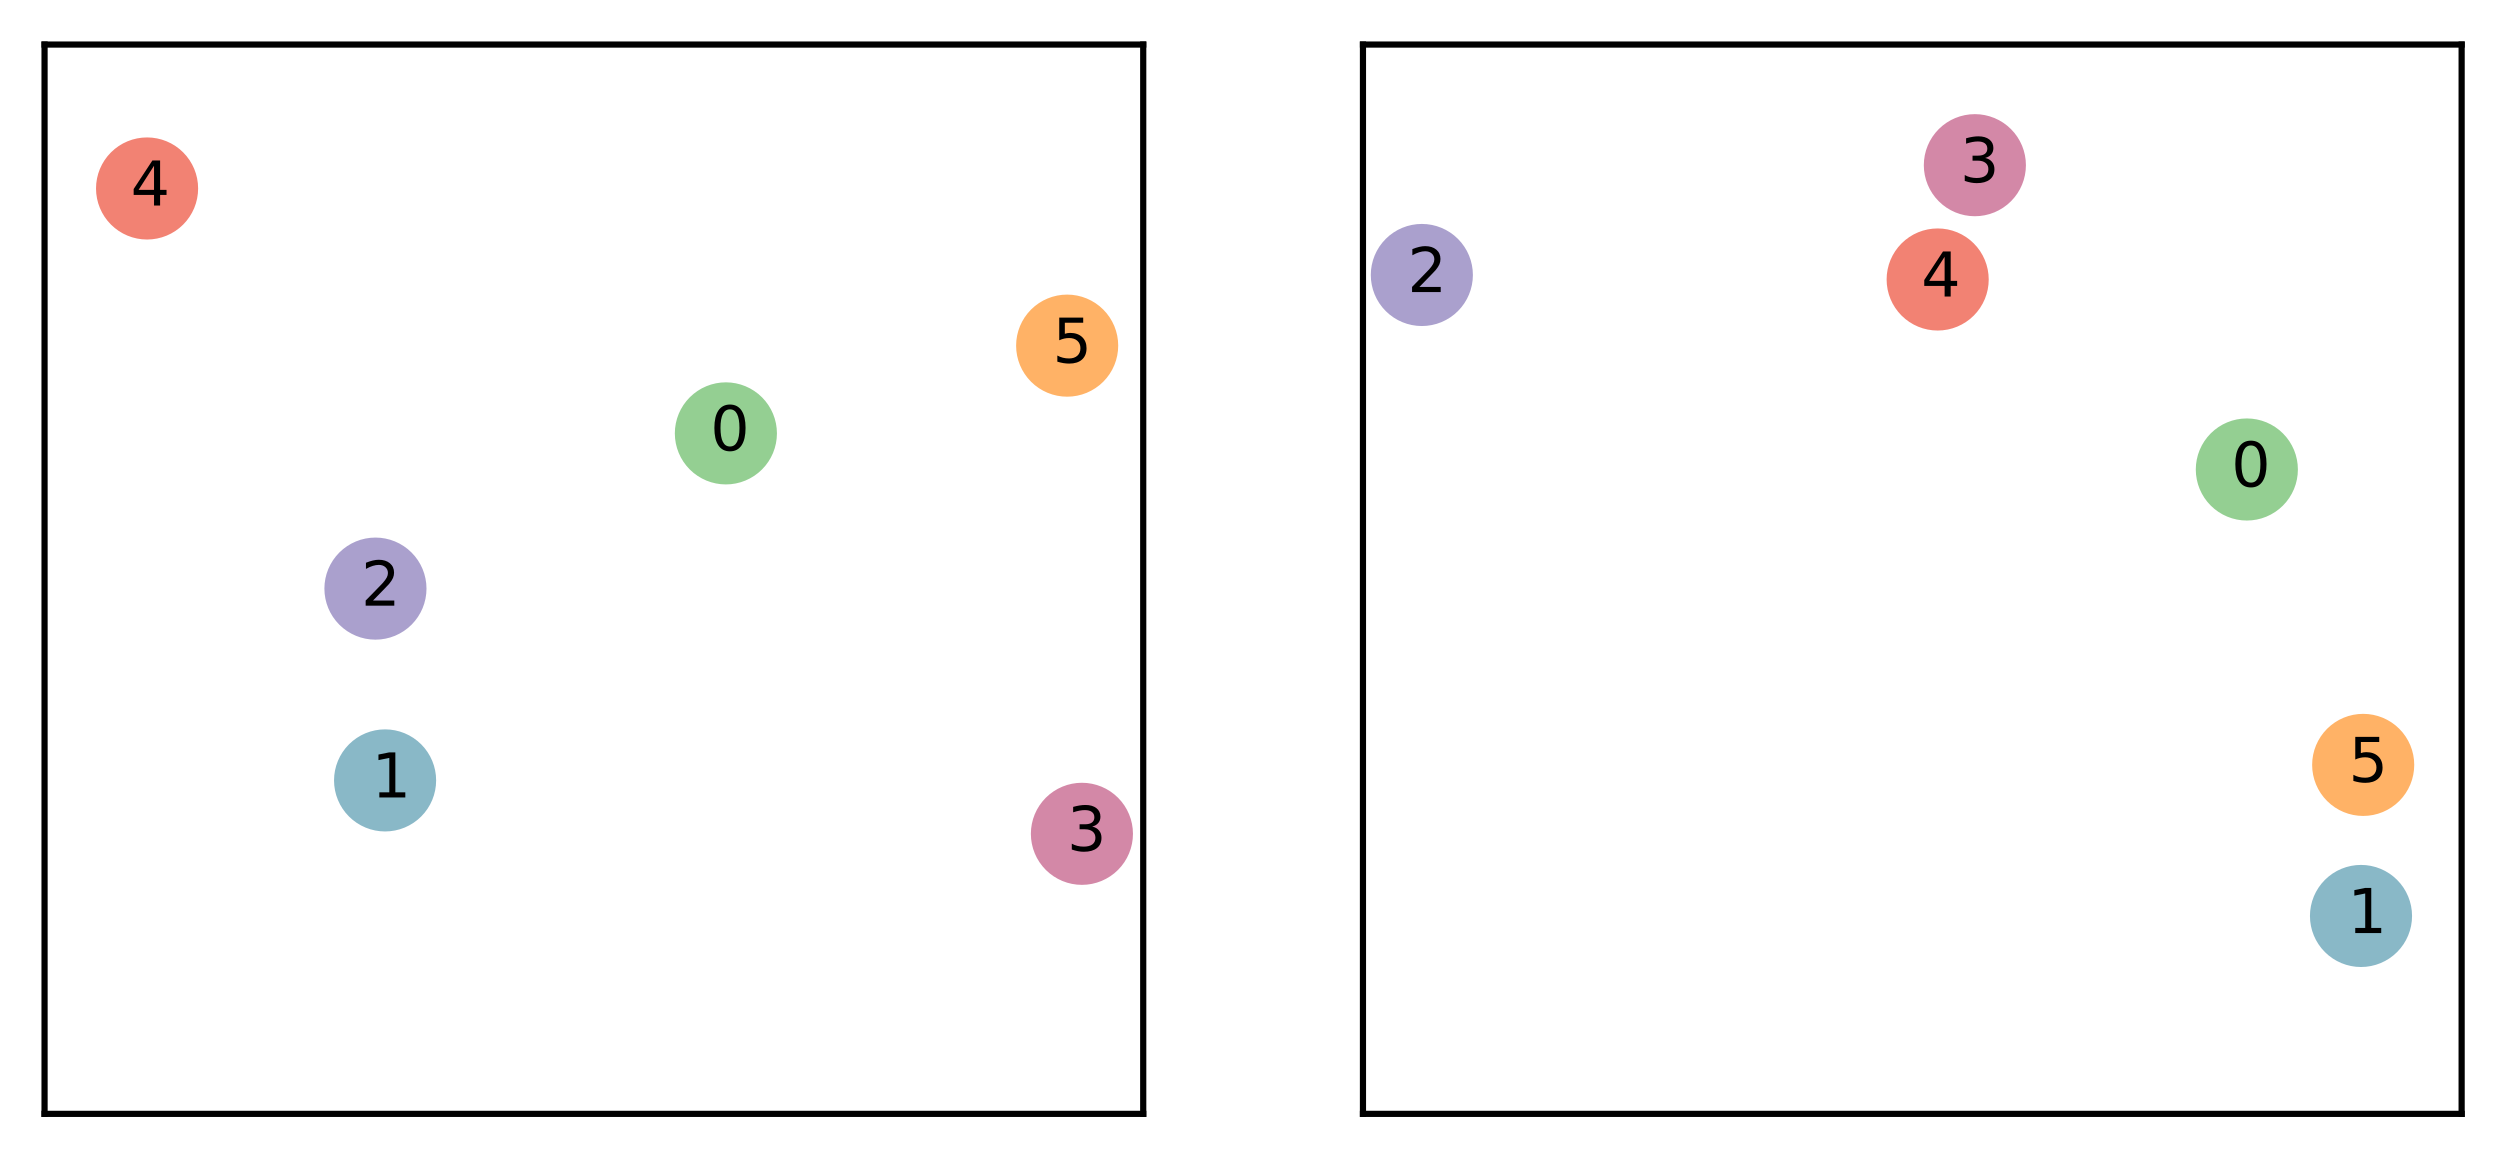
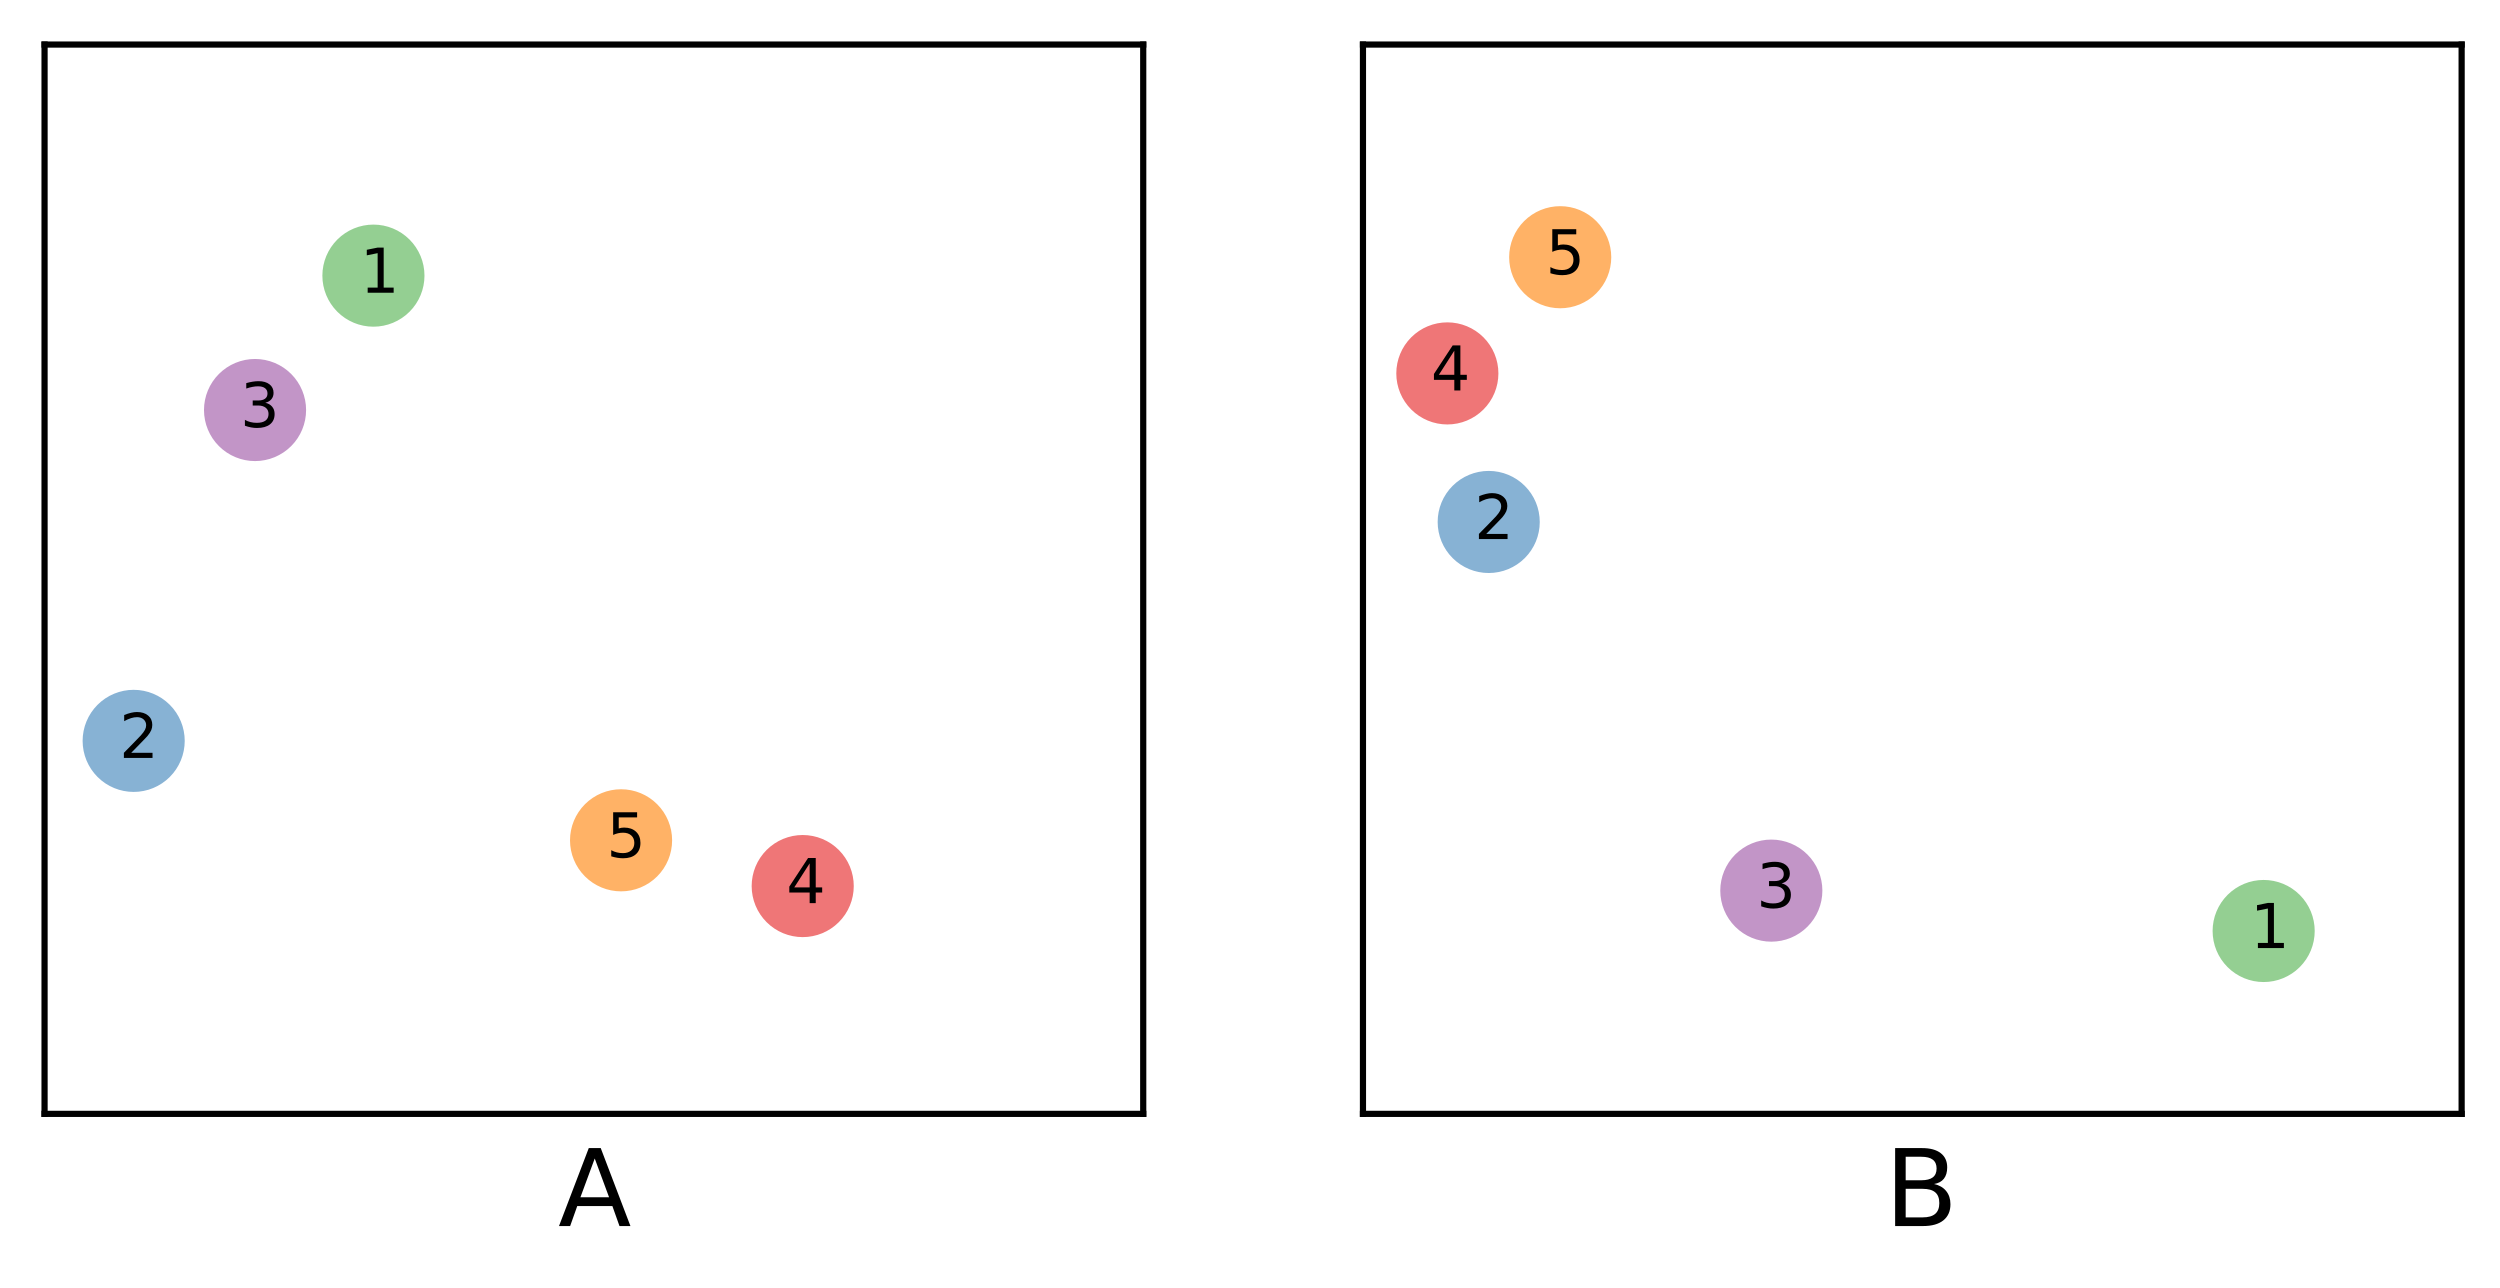
- <svg xmlns="http://www.w3.org/2000/svg" xmlns:xlink="http://www.w3.org/1999/xlink" height="187pt" version="1.1" viewBox="0 0 404 187" width="404pt">
+ <svg xmlns="http://www.w3.org/2000/svg" xmlns:xlink="http://www.w3.org/1999/xlink" height="208pt" version="1.1" viewBox="0 0 404 208" width="404pt">
  <defs>
    <style type="text/css">
*{stroke-linecap:butt;stroke-linejoin:round;}
  </style>
  </defs>
  <g id="figure_1">
    <g id="patch_1">
-       <path d=" M0 187.2 L405 187.2 L405 0 L0 0 z " style="fill:#ffffff;" />
+       <path d=" M0 208.924 L405 208.924 L405 0 L0 0 z " style="fill:#ffffff;" />
    </g>
    <g id="axes_1">
      <g id="patch_2">
        <path d=" M7.2 180 L184.745 180 L184.745 7.2 L7.2 7.2 z " style="fill:#ffffff;" />
      </g>
      <g id="line2d_1">
        <defs>
          <path d=" M0 8 C2.122 8 4.157 7.157 5.657 5.657 C7.157 4.157 8 2.122 8 0 C8 -2.122 7.157 -4.157 5.657 -5.657 C4.157 -7.157 2.122 -8 0 -8 C-2.122 -8 -4.157 -7.157 -5.657 -5.657 C-7.157 -4.157 -8 -2.122 -8 0 C-8 2.122 -7.157 4.157 -5.657 5.657 C-4.157 7.157 -2.122 8 0 8 z " id="m3421c580d4" style="stroke:#4daf4a;stroke-width:0.5;" />
        </defs>
-         <g clip-path="url(#p8ba9fae6d7)">
-           <use style="fill:#4daf4a;opacity:0.6;stroke:#4daf4a;stroke-width:0.5;" x="117.303" xlink:href="#m3421c580d4" y="70.035" />
+         <g clip-path="url(#p54d46fcb13)">
+           <use style="fill:#4daf4a;opacity:0.6;stroke:#4daf4a;stroke-width:0.5;" x="60.346" xlink:href="#m3421c580d4" y="44.544" />
        </g>
      </g>
      <g id="line2d_2">
        <defs>
-           <path d=" M0 8 C2.122 8 4.157 7.157 5.657 5.657 C7.157 4.157 8 2.122 8 0 C8 -2.122 7.157 -4.157 5.657 -5.657 C4.157 -7.157 2.122 -8 0 -8 C-2.122 -8 -4.157 -7.157 -5.657 -5.657 C-7.157 -4.157 -8 -2.122 -8 0 C-8 2.122 -7.157 4.157 -5.657 5.657 C-4.157 7.157 -2.122 8 0 8 z " id="md18060c7cf" style="stroke:#3b88a2;stroke-width:0.5;" />
-         </defs>
-         <g clip-path="url(#p8ba9fae6d7)">
-           <use style="fill:#3b88a2;opacity:0.6;stroke:#3b88a2;stroke-width:0.5;" x="62.23" xlink:href="#md18060c7cf" y="126.115" />
+           <path d=" M0 8 C2.122 8 4.157 7.157 5.657 5.657 C7.157 4.157 8 2.122 8 0 C8 -2.122 7.157 -4.157 5.657 -5.657 C4.157 -7.157 2.122 -8 0 -8 C-2.122 -8 -4.157 -7.157 -5.657 -5.657 C-7.157 -4.157 -8 -2.122 -8 0 C-8 2.122 -7.157 4.157 -5.657 5.657 C-4.157 7.157 -2.122 8 0 8 z " id="m9e7389d29d" style="stroke:#377eb8;stroke-width:0.5;" />
+         </defs>
+         <g clip-path="url(#p54d46fcb13)">
+           <use style="fill:#377eb8;opacity:0.6;stroke:#377eb8;stroke-width:0.5;" x="21.601" xlink:href="#m9e7389d29d" y="119.725" />
        </g>
      </g>
      <g id="line2d_3">
        <defs>
-           <path d=" M0 8 C2.122 8 4.157 7.157 5.657 5.657 C7.157 4.157 8 2.122 8 0 C8 -2.122 7.157 -4.157 5.657 -5.657 C4.157 -7.157 2.122 -8 0 -8 C-2.122 -8 -4.157 -7.157 -5.657 -5.657 C-7.157 -4.157 -8 -2.122 -8 0 C-8 2.122 -7.157 4.157 -5.657 5.657 C-4.157 7.157 -2.122 8 0 8 z " id="m4c92609b11" style="stroke:#7161ab;stroke-width:0.5;" />
-         </defs>
-         <g clip-path="url(#p8ba9fae6d7)">
-           <use style="fill:#7161ab;opacity:0.6;stroke:#7161ab;stroke-width:0.5;" x="60.672" xlink:href="#m4c92609b11" y="95.12" />
+           <path d=" M0 8 C2.122 8 4.157 7.157 5.657 5.657 C7.157 4.157 8 2.122 8 0 C8 -2.122 7.157 -4.157 5.657 -5.657 C4.157 -7.157 2.122 -8 0 -8 C-2.122 -8 -4.157 -7.157 -5.657 -5.657 C-7.157 -4.157 -8 -2.122 -8 0 C-8 2.122 -7.157 4.157 -5.657 5.657 C-4.157 7.157 -2.122 8 0 8 z " id="m091ee55d8b" style="stroke:#994ea2;stroke-width:0.5;" />
+         </defs>
+         <g clip-path="url(#p54d46fcb13)">
+           <use style="fill:#994ea2;opacity:0.6;stroke:#994ea2;stroke-width:0.5;" x="41.215" xlink:href="#m091ee55d8b" y="66.26" />
        </g>
      </g>
      <g id="line2d_4">
        <defs>
-           <path d=" M0 8 C2.122 8 4.157 7.157 5.657 5.657 C7.157 4.157 8 2.122 8 0 C8 -2.122 7.157 -4.157 5.657 -5.657 C4.157 -7.157 2.122 -8 0 -8 C-2.122 -8 -4.157 -7.157 -5.657 -5.657 C-7.157 -4.157 -8 -2.122 -8 0 C-8 2.122 -7.157 4.157 -5.657 5.657 C-4.157 7.157 -2.122 8 0 8 z " id="mecf9d27930" style="stroke:#b6396d;stroke-width:0.5;" />
-         </defs>
-         <g clip-path="url(#p8ba9fae6d7)">
-           <use style="fill:#b6396d;opacity:0.6;stroke:#b6396d;stroke-width:0.5;" x="174.838" xlink:href="#mecf9d27930" y="134.745" />
+           <path d=" M0 8 C2.122 8 4.157 7.157 5.657 5.657 C7.157 4.157 8 2.122 8 0 C8 -2.122 7.157 -4.157 5.657 -5.657 C4.157 -7.157 2.122 -8 0 -8 C-2.122 -8 -4.157 -7.157 -5.657 -5.657 C-7.157 -4.157 -8 -2.122 -8 0 C-8 2.122 -7.157 4.157 -5.657 5.657 C-4.157 7.157 -2.122 8 0 8 z " id="m8ae8b01a5e" style="stroke:#e41b1c;stroke-width:0.5;" />
+         </defs>
+         <g clip-path="url(#p54d46fcb13)">
+           <use style="fill:#e41b1c;opacity:0.6;stroke:#e41b1c;stroke-width:0.5;" x="129.718" xlink:href="#m8ae8b01a5e" y="143.188" />
        </g>
      </g>
      <g id="line2d_5">
        <defs>
-           <path d=" M0 8 C2.122 8 4.157 7.157 5.657 5.657 C7.157 4.157 8 2.122 8 0 C8 -2.122 7.157 -4.157 5.657 -5.657 C4.157 -7.157 2.122 -8 0 -8 C-2.122 -8 -4.157 -7.157 -5.657 -5.657 C-7.157 -4.157 -8 -2.122 -8 0 C-8 2.122 -7.157 4.157 -5.657 5.657 C-4.157 7.157 -2.122 8 0 8 z " id="m951f6ddc78" style="stroke:#e92e16;stroke-width:0.5;" />
-         </defs>
-         <g clip-path="url(#p8ba9fae6d7)">
-           <use style="fill:#e92e16;opacity:0.6;stroke:#e92e16;stroke-width:0.5;" x="23.767" xlink:href="#m951f6ddc78" y="30.458" />
-         </g>
-       </g>
-       <g id="line2d_6">
-         <defs>
          <path d=" M0 8 C2.122 8 4.157 7.157 5.657 5.657 C7.157 4.157 8 2.122 8 0 C8 -2.122 7.157 -4.157 5.657 -5.657 C4.157 -7.157 2.122 -8 0 -8 C-2.122 -8 -4.157 -7.157 -5.657 -5.657 C-7.157 -4.157 -8 -2.122 -8 0 C-8 2.122 -7.157 4.157 -5.657 5.657 C-4.157 7.157 -2.122 8 0 8 z " id="m24b84d393c" style="stroke:#ff7f00;stroke-width:0.5;" />
        </defs>
-         <g clip-path="url(#p8ba9fae6d7)">
-           <use style="fill:#ff7f00;opacity:0.6;stroke:#ff7f00;stroke-width:0.5;" x="172.453" xlink:href="#m24b84d393c" y="55.856" />
+         <g clip-path="url(#p54d46fcb13)">
+           <use style="fill:#ff7f00;opacity:0.6;stroke:#ff7f00;stroke-width:0.5;" x="100.364" xlink:href="#m24b84d393c" y="135.794" />
        </g>
      </g>
      <g id="patch_3">
+         <path d=" M7.2 180 L7.2 7.2" style="fill:none;stroke:#000000;stroke-linecap:square;stroke-linejoin:miter;" />
+       </g>
+       <g id="patch_4">
+         <path d=" M7.2 7.2 L184.745 7.2" style="fill:none;stroke:#000000;stroke-linecap:square;stroke-linejoin:miter;" />
+       </g>
+       <g id="patch_5">
        <path d=" M184.745 180 L184.745 7.2" style="fill:none;stroke:#000000;stroke-linecap:square;stroke-linejoin:miter;" />
      </g>
-       <g id="patch_4">
-         <path d=" M7.2 180 L7.2 7.2" style="fill:none;stroke:#000000;stroke-linecap:square;stroke-linejoin:miter;" />
-       </g>
-       <g id="patch_5">
+       <g id="patch_6">
        <path d=" M7.2 180 L184.745 180" style="fill:none;stroke:#000000;stroke-linecap:square;stroke-linejoin:miter;" />
      </g>
-       <g id="patch_6">
-         <path d=" M7.2 7.2 L184.745 7.2" style="fill:none;stroke:#000000;stroke-linecap:square;stroke-linejoin:miter;" />
-       </g>
-       <g id="matplotlib.axis_1" />
+       <g id="matplotlib.axis_1">
+         <g id="text_1">
+           <defs>
+             <path d=" M34.188 63.188 L20.797 26.906 L47.609 26.906 z  M28.609 72.906 L39.797 72.906 L67.578 0 L57.328 0 L50.688 18.703 L17.828 18.703 L11.188 0 L0.781 0 z " id="BitstreamVeraSans-Roman-41" />
+           </defs>
+           <g transform="translate(90.20148 198.1301)scale(0.1728 -0.1728)">
+             <use xlink:href="#BitstreamVeraSans-Roman-41" />
+           </g>
+         </g>
+       </g>
      <g id="matplotlib.axis_2" />
-       <g id="text_1">
-         <defs>
-           <path d=" M31.781 66.406 Q24.172 66.406 20.328 58.906 Q16.5 51.422 16.5 36.375 Q16.5 21.391 20.328 13.891 Q24.172 6.391 31.781 6.391 Q39.453 6.391 43.281 13.891 Q47.125 21.391 47.125 36.375 Q47.125 51.422 43.281 58.906 Q39.453 66.406 31.781 66.406 M31.781 74.219 Q44.047 74.219 50.516 64.516 Q56.984 54.828 56.984 36.375 Q56.984 17.969 50.516 8.266 Q44.047 -1.422 31.781 -1.422 Q19.531 -1.422 13.062 8.266 Q6.594 17.969 6.594 36.375 Q6.594 54.828 13.062 64.516 Q19.531 74.219 31.781 74.219" id="BitstreamVeraSans-Roman-30" />
-         </defs>
-         <g transform="translate(114.7834 72.79421)scale(0.1 -0.1)">
-           <use xlink:href="#BitstreamVeraSans-Roman-30" />
-         </g>
-       </g>
      <g id="text_2">
        <defs>
          <path d=" M12.406 8.297 L28.516 8.297 L28.516 63.922 L10.984 60.406 L10.984 69.391 L28.422 72.906 L38.281 72.906 L38.281 8.297 L54.391 8.297 L54.391 0 L12.406 0 z " id="BitstreamVeraSans-Roman-31" />
        </defs>
-         <g transform="translate(60.05969 128.8744)scale(0.1 -0.1)">
+         <g transform="translate(58.1754 47.30316)scale(0.1 -0.1)">
          <use xlink:href="#BitstreamVeraSans-Roman-31" />
        </g>
      </g>
      <g id="text_3">
        <defs>
          <path d=" M19.188 8.297 L53.609 8.297 L53.609 0 L7.328 0 L7.328 8.297 Q12.938 14.109 22.625 23.891 Q32.328 33.688 34.812 36.531 Q39.547 41.844 41.422 45.531 Q43.312 49.219 43.312 52.781 Q43.312 58.594 39.234 62.25 Q35.156 65.922 28.609 65.922 Q23.969 65.922 18.812 64.312 Q13.672 62.703 7.812 59.422 L7.812 69.391 Q13.766 71.781 18.938 73 Q24.125 74.219 28.422 74.219 Q39.75 74.219 46.484 68.547 Q53.219 62.891 53.219 53.422 Q53.219 48.922 51.531 44.891 Q49.859 40.875 45.406 35.406 Q44.188 33.984 37.641 27.219 Q31.109 20.453 19.188 8.297" id="BitstreamVeraSans-Roman-32" />
        </defs>
-         <g transform="translate(58.35803 97.87959)scale(0.1 -0.1)">
+         <g transform="translate(19.28712 122.4844)scale(0.1 -0.1)">
          <use xlink:href="#BitstreamVeraSans-Roman-32" />
        </g>
      </g>
      <g id="text_4">
        <defs>
          <path d=" M40.578 39.312 Q47.656 37.797 51.625 33 Q55.609 28.219 55.609 21.188 Q55.609 10.406 48.188 4.484 Q40.766 -1.422 27.094 -1.422 Q22.516 -1.422 17.656 -0.516 Q12.797 0.391 7.625 2.203 L7.625 11.719 Q11.719 9.328 16.594 8.109 Q21.484 6.891 26.812 6.891 Q36.078 6.891 40.938 10.547 Q45.797 14.203 45.797 21.188 Q45.797 27.641 41.281 31.266 Q36.766 34.906 28.719 34.906 L20.219 34.906 L20.219 43.016 L29.109 43.016 Q36.375 43.016 40.234 45.922 Q44.094 48.828 44.094 54.297 Q44.094 59.906 40.109 62.906 Q36.141 65.922 28.719 65.922 Q24.656 65.922 20.016 65.031 Q15.375 64.156 9.812 62.312 L9.812 71.094 Q15.438 72.656 20.344 73.438 Q25.25 74.219 29.594 74.219 Q40.828 74.219 47.359 69.109 Q53.906 64.016 53.906 55.328 Q53.906 49.266 50.438 45.094 Q46.969 40.922 40.578 39.312" id="BitstreamVeraSans-Roman-33" />
        </defs>
-         <g transform="translate(172.4392 137.5042)scale(0.1 -0.1)">
+         <g transform="translate(38.81591 69.01952)scale(0.1 -0.1)">
          <use xlink:href="#BitstreamVeraSans-Roman-33" />
        </g>
      </g>
      <g id="text_5">
        <defs>
          <path d=" M37.797 64.312 L12.891 25.391 L37.797 25.391 z  M35.203 72.906 L47.609 72.906 L47.609 25.391 L58.016 25.391 L58.016 17.188 L47.609 17.188 L47.609 0 L37.797 0 L37.797 17.188 L4.891 17.188 L4.891 26.703 z " id="BitstreamVeraSans-Roman-34" />
        </defs>
-         <g transform="translate(21.11082 33.21762)scale(0.1 -0.1)">
+         <g transform="translate(127.0616 145.9477)scale(0.1 -0.1)">
          <use xlink:href="#BitstreamVeraSans-Roman-34" />
        </g>
      </g>
      <g id="text_6">
        <defs>
          <path d=" M10.797 72.906 L49.516 72.906 L49.516 64.594 L19.828 64.594 L19.828 46.734 Q21.969 47.469 24.109 47.828 Q26.266 48.188 28.422 48.188 Q40.625 48.188 47.75 41.5 Q54.891 34.812 54.891 23.391 Q54.891 11.625 47.562 5.094 Q40.234 -1.422 26.906 -1.422 Q22.312 -1.422 17.547 -0.641 Q12.797 0.141 7.719 1.703 L7.719 11.625 Q12.109 9.234 16.797 8.062 Q21.484 6.891 26.703 6.891 Q35.156 6.891 40.078 11.328 Q45.016 15.766 45.016 23.391 Q45.016 31 40.078 35.438 Q35.156 39.891 26.703 39.891 Q22.75 39.891 18.812 39.016 Q14.891 38.141 10.797 36.281 z " id="BitstreamVeraSans-Roman-35" />
        </defs>
-         <g transform="translate(170.0944 58.61541)scale(0.1 -0.1)">
+         <g transform="translate(98.00555 138.5535)scale(0.1 -0.1)">
          <use xlink:href="#BitstreamVeraSans-Roman-35" />
        </g>
      </g>
    </g>
    <g id="axes_2">
      <g id="patch_7">
        <path d=" M220.255 180 L397.8 180 L397.8 7.2 L220.255 7.2 z " style="fill:#ffffff;" />
      </g>
+       <g id="line2d_6">
+         <g clip-path="url(#pf0eb53addb)">
+           <use style="fill:#4daf4a;opacity:0.6;stroke:#4daf4a;stroke-width:0.5;" x="365.807" xlink:href="#m3421c580d4" y="150.449" />
+         </g>
+       </g>
      <g id="line2d_7">
-         <g clip-path="url(#p880f2f9d41)">
-           <use style="fill:#4daf4a;opacity:0.6;stroke:#4daf4a;stroke-width:0.5;" x="363.09" xlink:href="#m3421c580d4" y="75.87" />
+         <g clip-path="url(#pf0eb53addb)">
+           <use style="fill:#377eb8;opacity:0.6;stroke:#377eb8;stroke-width:0.5;" x="240.575" xlink:href="#m9e7389d29d" y="84.35" />
        </g>
      </g>
      <g id="line2d_8">
-         <g clip-path="url(#p880f2f9d41)">
-           <use style="fill:#3b88a2;opacity:0.6;stroke:#3b88a2;stroke-width:0.5;" x="381.538" xlink:href="#md18060c7cf" y="148.02" />
+         <g clip-path="url(#pf0eb53addb)">
+           <use style="fill:#994ea2;opacity:0.6;stroke:#994ea2;stroke-width:0.5;" x="286.246" xlink:href="#m091ee55d8b" y="143.925" />
        </g>
      </g>
      <g id="line2d_9">
-         <g clip-path="url(#p880f2f9d41)">
-           <use style="fill:#7161ab;opacity:0.6;stroke:#7161ab;stroke-width:0.5;" x="229.77" xlink:href="#m4c92609b11" y="44.437" />
+         <g clip-path="url(#pf0eb53addb)">
+           <use style="fill:#e41b1c;opacity:0.6;stroke:#e41b1c;stroke-width:0.5;" x="233.892" xlink:href="#m8ae8b01a5e" y="60.343" />
        </g>
      </g>
      <g id="line2d_10">
-         <g clip-path="url(#p880f2f9d41)">
-           <use style="fill:#b6396d;opacity:0.6;stroke:#b6396d;stroke-width:0.5;" x="319.139" xlink:href="#mecf9d27930" y="26.694" />
-         </g>
-       </g>
-       <g id="line2d_11">
-         <g clip-path="url(#p880f2f9d41)">
-           <use style="fill:#e92e16;opacity:0.6;stroke:#e92e16;stroke-width:0.5;" x="313.127" xlink:href="#m951f6ddc78" y="45.166" />
-         </g>
-       </g>
-       <g id="line2d_12">
-         <g clip-path="url(#p880f2f9d41)">
-           <use style="fill:#ff7f00;opacity:0.6;stroke:#ff7f00;stroke-width:0.5;" x="381.891" xlink:href="#m24b84d393c" y="123.607" />
+         <g clip-path="url(#pf0eb53addb)">
+           <use style="fill:#ff7f00;opacity:0.6;stroke:#ff7f00;stroke-width:0.5;" x="252.129" xlink:href="#m24b84d393c" y="41.567" />
        </g>
      </g>
      <g id="patch_8">
+         <path d=" M220.255 180 L220.255 7.2" style="fill:none;stroke:#000000;stroke-linecap:square;stroke-linejoin:miter;" />
+       </g>
+       <g id="patch_9">
+         <path d=" M220.255 7.2 L397.8 7.2" style="fill:none;stroke:#000000;stroke-linecap:square;stroke-linejoin:miter;" />
+       </g>
+       <g id="patch_10">
        <path d=" M397.8 180 L397.8 7.2" style="fill:none;stroke:#000000;stroke-linecap:square;stroke-linejoin:miter;" />
      </g>
-       <g id="patch_9">
-         <path d=" M220.255 180 L220.255 7.2" style="fill:none;stroke:#000000;stroke-linecap:square;stroke-linejoin:miter;" />
-       </g>
-       <g id="patch_10">
+       <g id="patch_11">
        <path d=" M220.255 180 L397.8 180" style="fill:none;stroke:#000000;stroke-linecap:square;stroke-linejoin:miter;" />
      </g>
-       <g id="patch_11">
-         <path d=" M220.255 7.2 L397.8 7.2" style="fill:none;stroke:#000000;stroke-linecap:square;stroke-linejoin:miter;" />
-       </g>
-       <g id="matplotlib.axis_3" />
+       <g id="matplotlib.axis_3">
+         <g id="text_7">
+           <defs>
+             <path d=" M19.672 34.812 L19.672 8.109 L35.5 8.109 Q43.453 8.109 47.281 11.406 Q51.125 14.703 51.125 21.484 Q51.125 28.328 47.281 31.562 Q43.453 34.812 35.5 34.812 z  M19.672 64.797 L19.672 42.828 L34.281 42.828 Q41.5 42.828 45.031 45.531 Q48.578 48.25 48.578 53.812 Q48.578 59.328 45.031 62.062 Q41.5 64.797 34.281 64.797 z  M9.812 72.906 L35.016 72.906 Q46.297 72.906 52.391 68.219 Q58.5 63.531 58.5 54.891 Q58.5 48.188 55.375 44.234 Q52.25 40.281 46.188 39.312 Q53.469 37.75 57.5 32.781 Q61.531 27.828 61.531 20.406 Q61.531 10.641 54.891 5.312 Q48.25 0 35.984 0 L9.812 0 z " id="BitstreamVeraSans-Roman-42" />
+           </defs>
+           <g transform="translate(304.5588 198.1301)scale(0.1728 -0.1728)">
+             <use xlink:href="#BitstreamVeraSans-Roman-42" />
+           </g>
+         </g>
+       </g>
      <g id="matplotlib.axis_4" />
-       <g id="text_7">
-         <g transform="translate(360.57 78.62928)scale(0.1 -0.1)">
-           <use xlink:href="#BitstreamVeraSans-Roman-30" />
-         </g>
-       </g>
      <g id="text_8">
-         <g transform="translate(379.3673 150.7795)scale(0.1 -0.1)">
+         <g transform="translate(363.6372 153.2089)scale(0.1 -0.1)">
          <use xlink:href="#BitstreamVeraSans-Roman-31" />
        </g>
      </g>
      <g id="text_9">
-         <g transform="translate(227.4558 47.19613)scale(0.1 -0.1)">
+         <g transform="translate(238.2605 87.10987)scale(0.1 -0.1)">
          <use xlink:href="#BitstreamVeraSans-Roman-32" />
        </g>
      </g>
      <g id="text_10">
-         <g transform="translate(316.7398 29.45309)scale(0.1 -0.1)">
+         <g transform="translate(283.8469 146.6845)scale(0.1 -0.1)">
          <use xlink:href="#BitstreamVeraSans-Roman-33" />
        </g>
      </g>
      <g id="text_11">
-         <g transform="translate(310.4705 47.92533)scale(0.1 -0.1)">
+         <g transform="translate(231.2359 63.10215)scale(0.1 -0.1)">
          <use xlink:href="#BitstreamVeraSans-Roman-34" />
        </g>
      </g>
      <g id="text_12">
-         <g transform="translate(379.5324 126.3663)scale(0.1 -0.1)">
+         <g transform="translate(249.7705 44.32643)scale(0.1 -0.1)">
          <use xlink:href="#BitstreamVeraSans-Roman-35" />
        </g>
      </g>
    </g>
  </g>
  <defs>
-     <clipPath id="p8ba9fae6d7">
+     <clipPath id="p54d46fcb13">
      <rect height="172.8" width="177.545" x="7.2" y="7.2" />
    </clipPath>
-     <clipPath id="p880f2f9d41">
+     <clipPath id="pf0eb53addb">
      <rect height="172.8" width="177.545" x="220.255" y="7.2" />
    </clipPath>
  </defs>
</svg>
